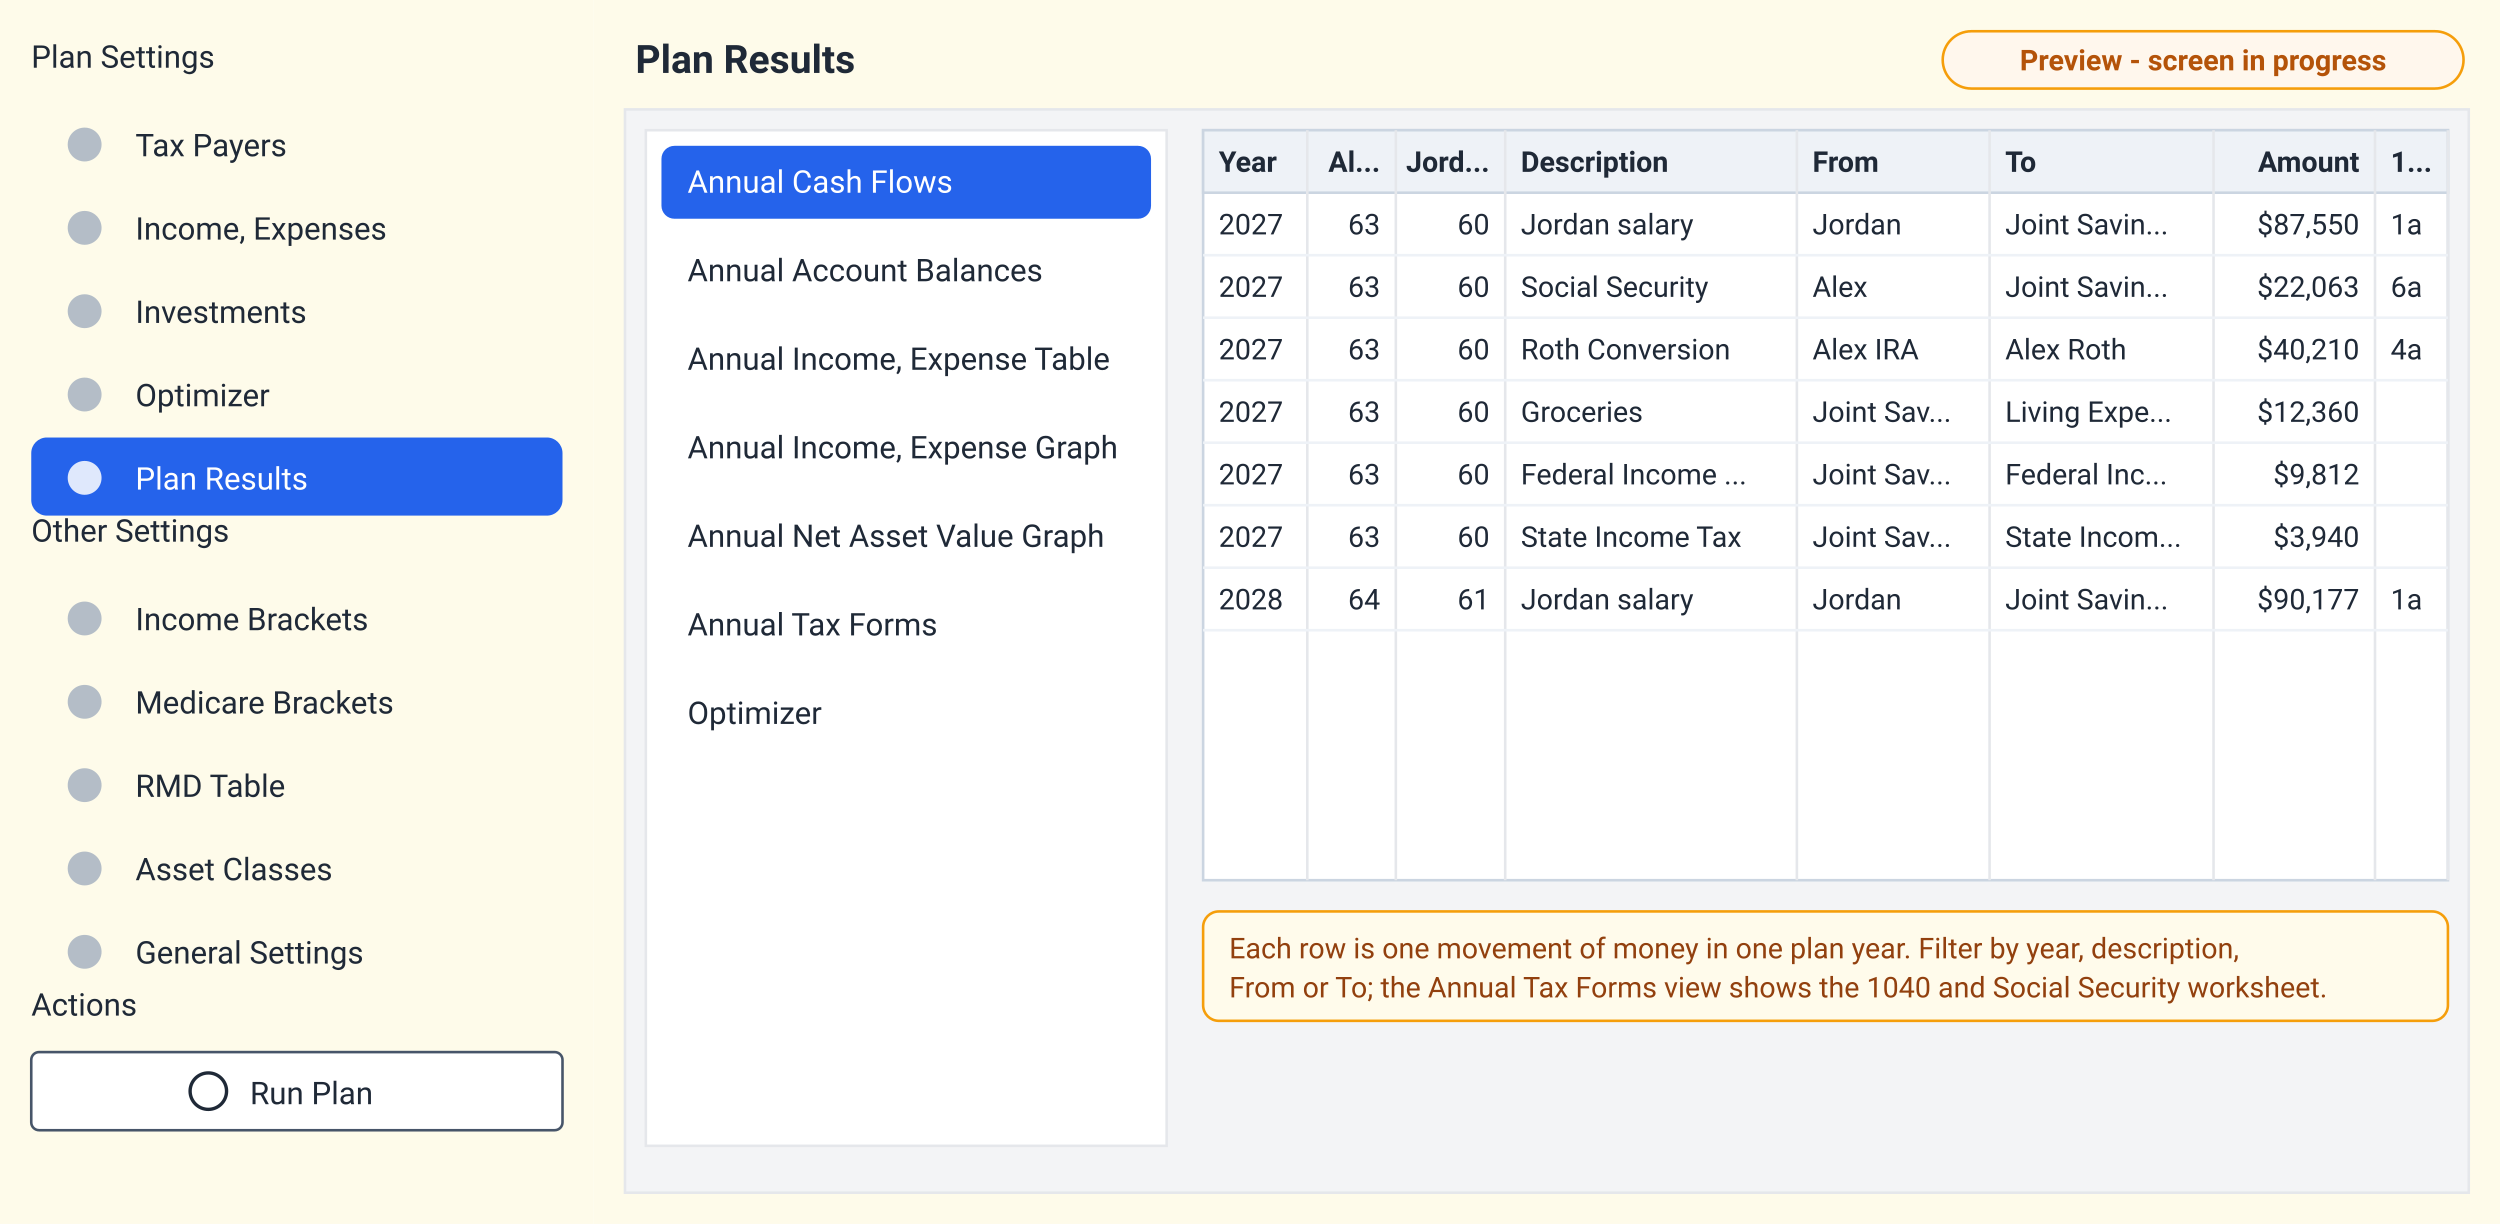
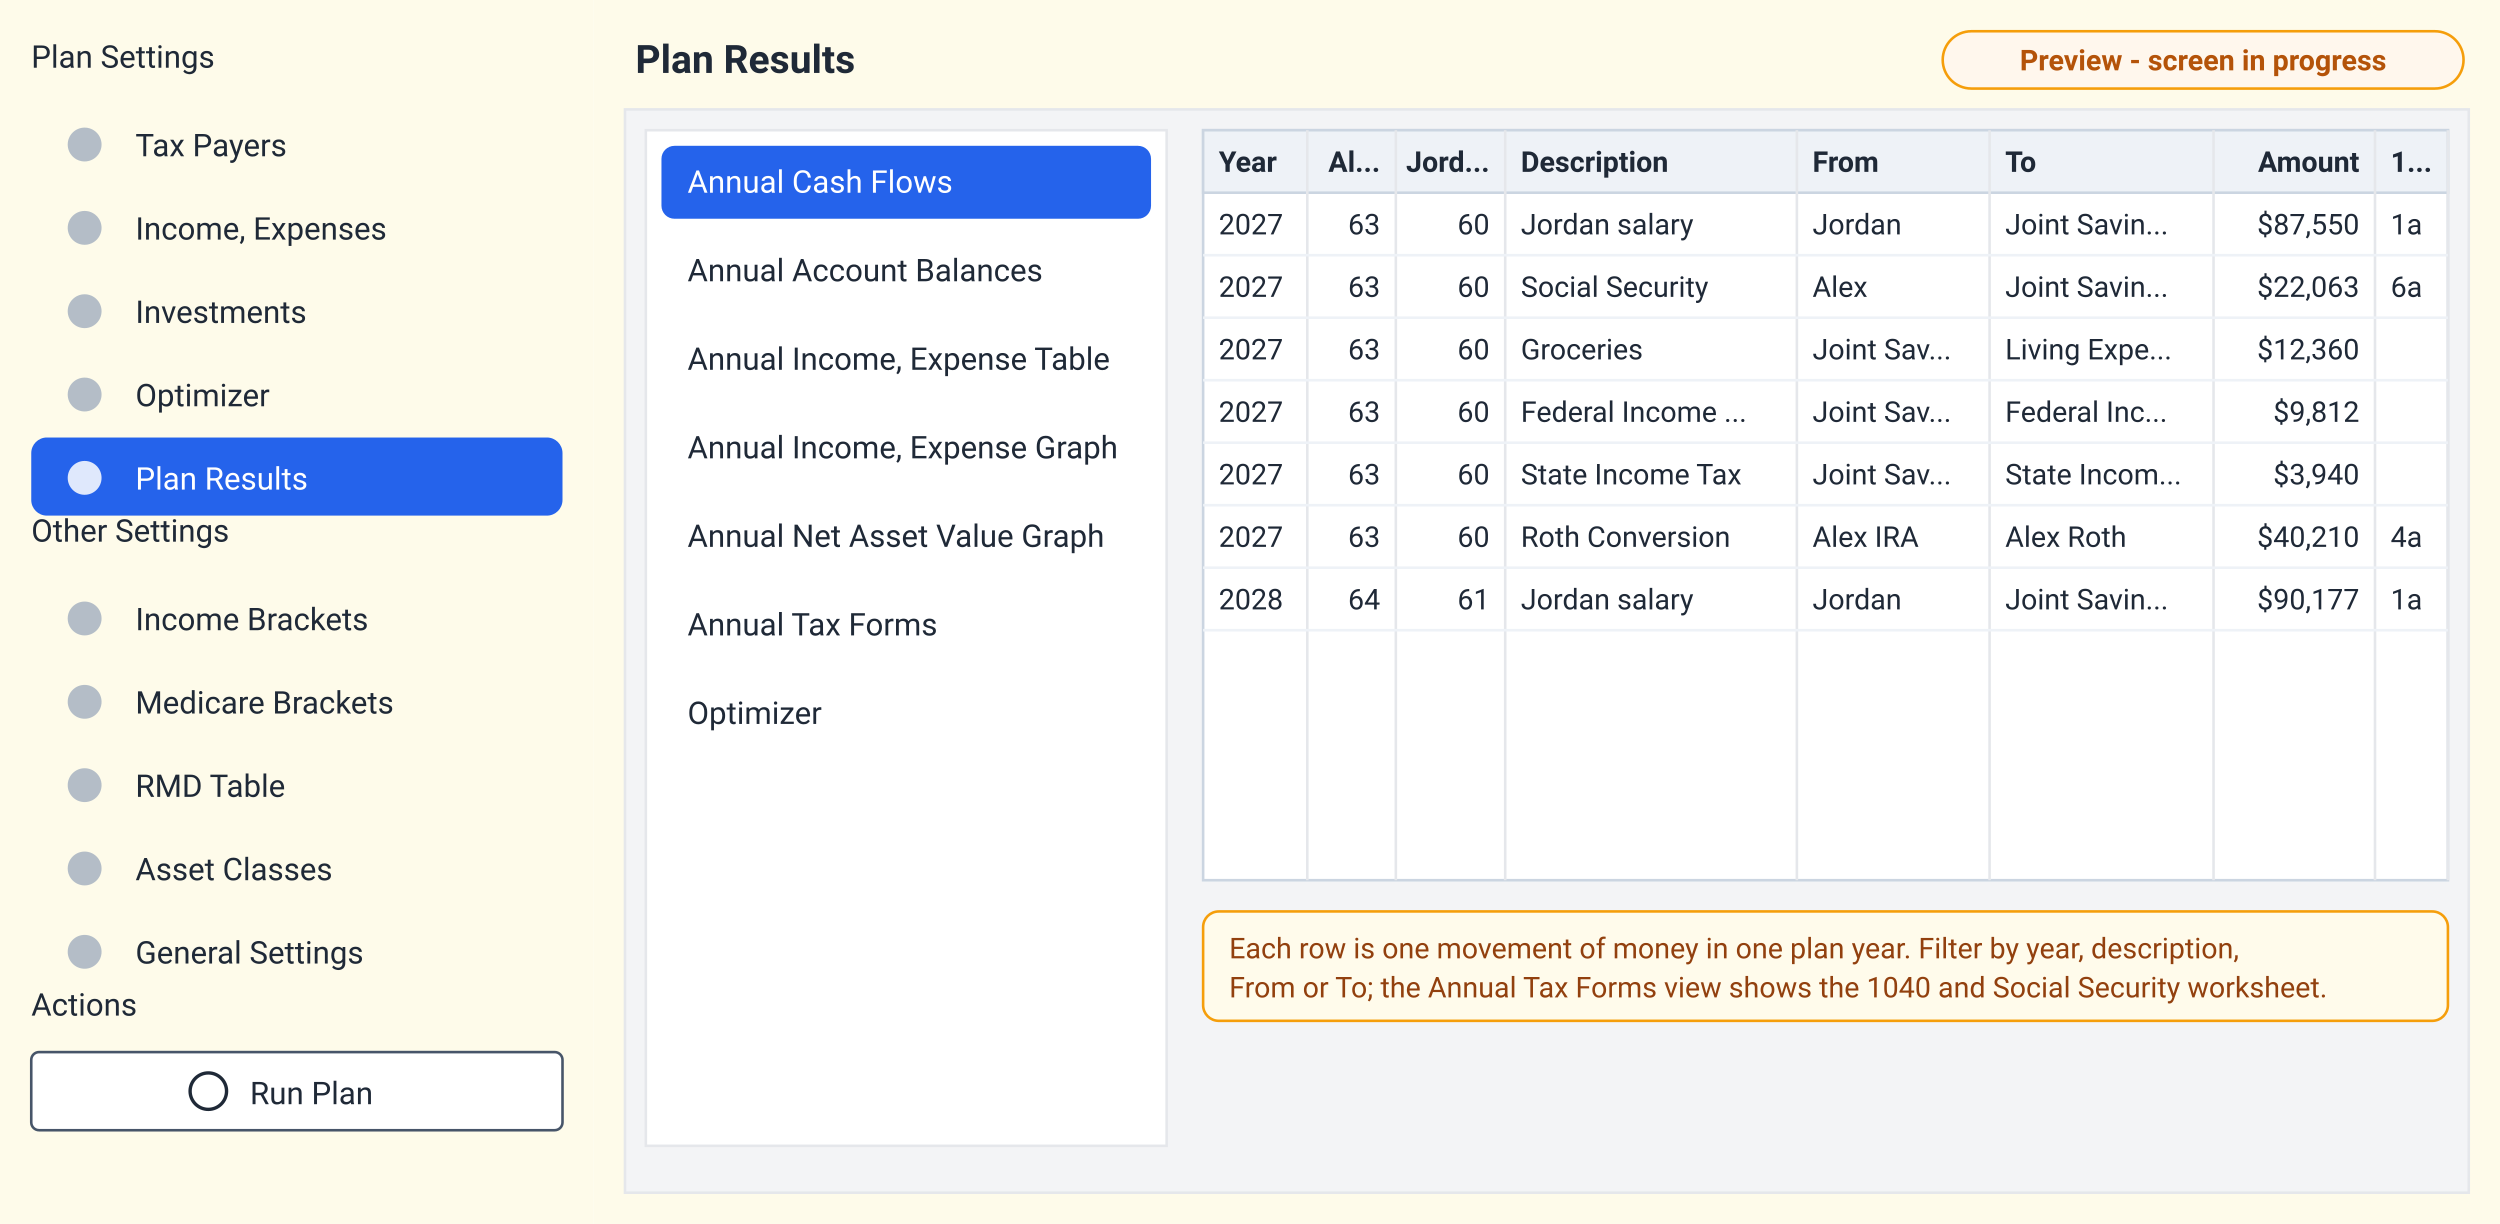
<svg xmlns="http://www.w3.org/2000/svg" viewBox="0 0 960 470" width="960" height="470" font-family="system-ui, -apple-system, 'Segoe UI', Roboto, Helvetica, Arial, sans-serif" font-size="12" role="img">
  <defs>
    <marker id="arrow" viewBox="0 0 10 10" refX="9" refY="5" markerWidth="7" markerHeight="7" orient="auto-start-reverse">
      <path d="M0,0 L10,5 L0,10 z" fill="#475569" />
    </marker>
  </defs>
  <rect width="960" height="470" fill="#ffffff" />
  <rect x="0" y="0" width="228" height="470" fill="#fefbea" />
  <text x="12" y="26" font-size="12" fill="#1f2937">Plan Settings</text>
  <rect x="26" y="49" width="13" height="13" fill="#94a3b8" rx="6.5" opacity="0.7" />
  <text x="52" y="60" font-size="12" fill="#1f2937">Tax Payers</text>
  <rect x="26" y="81" width="13" height="13" fill="#94a3b8" rx="6.5" opacity="0.7" />
  <text x="52" y="92" font-size="12" fill="#1f2937">Income, Expenses</text>
  <rect x="26" y="113" width="13" height="13" fill="#94a3b8" rx="6.5" opacity="0.7" />
  <text x="52" y="124" font-size="12" fill="#1f2937">Investments</text>
  <rect x="26" y="145" width="13" height="13" fill="#94a3b8" rx="6.5" opacity="0.7" />
  <text x="52" y="156" font-size="12" fill="#1f2937">Optimizer</text>
  <rect x="12" y="168" width="204" height="30" fill="#2563eb" rx="6" />
  <rect x="26" y="177" width="13" height="13" fill="#ffffff" rx="6.5" opacity="0.85" />
  <text x="52" y="188" font-size="12" fill="#ffffff">Plan Results</text>
  <text x="12" y="208" font-size="12" fill="#1f2937">Other Settings</text>
  <rect x="26" y="231" width="13" height="13" fill="#94a3b8" rx="6.5" opacity="0.7" />
  <text x="52" y="242" font-size="12" fill="#1f2937">Income Brackets</text>
  <rect x="26" y="263" width="13" height="13" fill="#94a3b8" rx="6.5" opacity="0.7" />
  <text x="52" y="274" font-size="12" fill="#1f2937">Medicare Brackets</text>
  <rect x="26" y="295" width="13" height="13" fill="#94a3b8" rx="6.5" opacity="0.7" />
  <text x="52" y="306" font-size="12" fill="#1f2937">RMD Table</text>
  <rect x="26" y="327" width="13" height="13" fill="#94a3b8" rx="6.5" opacity="0.7" />
  <text x="52" y="338" font-size="12" fill="#1f2937">Asset Classes</text>
  <rect x="26" y="359" width="13" height="13" fill="#94a3b8" rx="6.5" opacity="0.7" />
  <text x="52" y="370" font-size="12" fill="#1f2937">General Settings</text>
  <text x="12" y="390" font-size="12" fill="#1f2937">Actions</text>
  <rect x="12" y="404" width="204" height="30" fill="#ffffff" stroke="#475569" stroke-width="1" rx="3" />
  <circle cx="80" cy="419" r="7" fill="none" stroke="#1f2937" stroke-width="1.3" />
  <text x="96" y="424" font-size="12" fill="#1f2937">Run Plan</text>
  <rect x="228" y="0" width="732" height="470" fill="#fefbea" />
  <text x="244" y="28" font-size="15" font-weight="700" fill="#1f2937">Plan Results</text>
  <rect x="240" y="42" width="708" height="416" fill="#f3f4f6" stroke="#e5e7eb" stroke-width="1" />
  <rect x="746" y="12" width="200" height="22" fill="#fff7ed" stroke="#f59e0b" stroke-width="1" rx="11" />
  <text x="846" y="27" text-anchor="middle" font-size="11" font-weight="600" fill="#b45309">Preview - screen in progress</text>
  <rect x="248" y="50" width="200" height="390" fill="#ffffff" stroke="#e5e7eb" stroke-width="1" />
  <rect x="254" y="56" width="188" height="28" fill="#2563eb" rx="5" />
  <text x="264" y="74" font-size="12" fill="#fff">Annual Cash Flows</text>
  <text x="264" y="108" font-size="12" fill="#1f2937">Annual Account Balances</text>
  <text x="264" y="142" font-size="12" fill="#1f2937">Annual Income, Expense Table</text>
  <text x="264" y="176" font-size="12" fill="#1f2937">Annual Income, Expense Graph</text>
  <text x="264" y="210" font-size="12" fill="#1f2937">Annual Net Asset Value Graph</text>
  <text x="264" y="244" font-size="12" fill="#1f2937">Annual Tax Forms</text>
  <text x="264" y="278" font-size="12" fill="#1f2937">Optimizer</text>
  <rect x="462" y="50" width="478" height="288" fill="#ffffff" stroke="#cbd5e1" stroke-width="1" />
  <rect x="462" y="50" width="478" height="24" fill="#eef2f7" stroke="#cbd5e1" stroke-width="1" />
  <text x="468" y="66" text-anchor="start" font-size="11" font-weight="600" fill="#1f2937">Year</text>
  <line x1="502" y1="50" x2="502" y2="338" stroke="#e5e7eb" stroke-width="1" />
  <text x="530" y="66" text-anchor="end" font-size="11" font-weight="600" fill="#1f2937">Al...</text>
  <line x1="536" y1="50" x2="536" y2="338" stroke="#e5e7eb" stroke-width="1" />
  <text x="572" y="66" text-anchor="end" font-size="11" font-weight="600" fill="#1f2937">Jord...</text>
  <line x1="578" y1="50" x2="578" y2="338" stroke="#e5e7eb" stroke-width="1" />
  <text x="584" y="66" text-anchor="start" font-size="11" font-weight="600" fill="#1f2937">Description</text>
  <line x1="690" y1="50" x2="690" y2="338" stroke="#e5e7eb" stroke-width="1" />
  <text x="696" y="66" text-anchor="start" font-size="11" font-weight="600" fill="#1f2937">From</text>
  <line x1="764" y1="50" x2="764" y2="338" stroke="#e5e7eb" stroke-width="1" />
  <text x="770" y="66" text-anchor="start" font-size="11" font-weight="600" fill="#1f2937">To</text>
  <line x1="850" y1="50" x2="850" y2="338" stroke="#e5e7eb" stroke-width="1" />
  <text x="906" y="66" text-anchor="end" font-size="11" font-weight="600" fill="#1f2937">Amount</text>
  <line x1="912" y1="50" x2="912" y2="338" stroke="#e5e7eb" stroke-width="1" />
  <text x="918" y="66" text-anchor="start" font-size="11" font-weight="600" fill="#1f2937">1...</text>
  <line x1="940" y1="50" x2="940" y2="338" stroke="#e5e7eb" stroke-width="1" />
  <line x1="462" y1="98" x2="940" y2="98" stroke="#eef2f7" stroke-width="1" />
  <text x="468" y="90" text-anchor="start" font-size="11" fill="#1f2937">2027</text>
  <text x="530" y="90" text-anchor="end" font-size="11" fill="#1f2937">63</text>
  <text x="572" y="90" text-anchor="end" font-size="11" fill="#1f2937">60</text>
  <text x="584" y="90" text-anchor="start" font-size="11" fill="#1f2937">Jordan salary</text>
  <text x="696" y="90" text-anchor="start" font-size="11" fill="#1f2937">Jordan</text>
  <text x="770" y="90" text-anchor="start" font-size="11" fill="#1f2937">Joint Savin...</text>
  <text x="906" y="90" text-anchor="end" font-size="11" fill="#1f2937">$87,550</text>
  <text x="918" y="90" text-anchor="start" font-size="11" fill="#1f2937">1a</text>
  <line x1="462" y1="122" x2="940" y2="122" stroke="#eef2f7" stroke-width="1" />
  <text x="468" y="114" text-anchor="start" font-size="11" fill="#1f2937">2027</text>
  <text x="530" y="114" text-anchor="end" font-size="11" fill="#1f2937">63</text>
  <text x="572" y="114" text-anchor="end" font-size="11" fill="#1f2937">60</text>
  <text x="584" y="114" text-anchor="start" font-size="11" fill="#1f2937">Social Security</text>
  <text x="696" y="114" text-anchor="start" font-size="11" fill="#1f2937">Alex</text>
  <text x="770" y="114" text-anchor="start" font-size="11" fill="#1f2937">Joint Savin...</text>
  <text x="906" y="114" text-anchor="end" font-size="11" fill="#1f2937">$22,063</text>
  <text x="918" y="114" text-anchor="start" font-size="11" fill="#1f2937">6a</text>
  <line x1="462" y1="146" x2="940" y2="146" stroke="#eef2f7" stroke-width="1" />
  <text x="468" y="138" text-anchor="start" font-size="11" fill="#1f2937">2027</text>
  <text x="530" y="138" text-anchor="end" font-size="11" fill="#1f2937">63</text>
  <text x="572" y="138" text-anchor="end" font-size="11" fill="#1f2937">60</text>
-   <text x="584" y="138" text-anchor="start" font-size="11" fill="#1f2937">Roth Conversion</text>
-   <text x="696" y="138" text-anchor="start" font-size="11" fill="#1f2937">Alex IRA</text>
-   <text x="770" y="138" text-anchor="start" font-size="11" fill="#1f2937">Alex Roth</text>
-   <text x="906" y="138" text-anchor="end" font-size="11" fill="#1f2937">$40,210</text>
-   <text x="918" y="138" text-anchor="start" font-size="11" fill="#1f2937">4a</text>
+   <text x="584" y="138" text-anchor="start" font-size="11" fill="#1f2937">Groceries</text>
+   <text x="696" y="138" text-anchor="start" font-size="11" fill="#1f2937">Joint Sav...</text>
+   <text x="770" y="138" text-anchor="start" font-size="11" fill="#1f2937">Living Expe...</text>
+   <text x="906" y="138" text-anchor="end" font-size="11" fill="#1f2937">$12,360</text>
+   <text x="918" y="138" text-anchor="start" font-size="11" fill="#1f2937" />
  <line x1="462" y1="170" x2="940" y2="170" stroke="#eef2f7" stroke-width="1" />
  <text x="468" y="162" text-anchor="start" font-size="11" fill="#1f2937">2027</text>
  <text x="530" y="162" text-anchor="end" font-size="11" fill="#1f2937">63</text>
  <text x="572" y="162" text-anchor="end" font-size="11" fill="#1f2937">60</text>
-   <text x="584" y="162" text-anchor="start" font-size="11" fill="#1f2937">Groceries</text>
+   <text x="584" y="162" text-anchor="start" font-size="11" fill="#1f2937">Federal Income ...</text>
  <text x="696" y="162" text-anchor="start" font-size="11" fill="#1f2937">Joint Sav...</text>
-   <text x="770" y="162" text-anchor="start" font-size="11" fill="#1f2937">Living Expe...</text>
-   <text x="906" y="162" text-anchor="end" font-size="11" fill="#1f2937">$12,360</text>
+   <text x="770" y="162" text-anchor="start" font-size="11" fill="#1f2937">Federal Inc...</text>
+   <text x="906" y="162" text-anchor="end" font-size="11" fill="#1f2937">$9,812</text>
  <text x="918" y="162" text-anchor="start" font-size="11" fill="#1f2937" />
  <line x1="462" y1="194" x2="940" y2="194" stroke="#eef2f7" stroke-width="1" />
  <text x="468" y="186" text-anchor="start" font-size="11" fill="#1f2937">2027</text>
  <text x="530" y="186" text-anchor="end" font-size="11" fill="#1f2937">63</text>
  <text x="572" y="186" text-anchor="end" font-size="11" fill="#1f2937">60</text>
-   <text x="584" y="186" text-anchor="start" font-size="11" fill="#1f2937">Federal Income ...</text>
+   <text x="584" y="186" text-anchor="start" font-size="11" fill="#1f2937">State Income Tax</text>
  <text x="696" y="186" text-anchor="start" font-size="11" fill="#1f2937">Joint Sav...</text>
-   <text x="770" y="186" text-anchor="start" font-size="11" fill="#1f2937">Federal Inc...</text>
-   <text x="906" y="186" text-anchor="end" font-size="11" fill="#1f2937">$9,812</text>
+   <text x="770" y="186" text-anchor="start" font-size="11" fill="#1f2937">State Incom...</text>
+   <text x="906" y="186" text-anchor="end" font-size="11" fill="#1f2937">$3,940</text>
  <text x="918" y="186" text-anchor="start" font-size="11" fill="#1f2937" />
  <line x1="462" y1="218" x2="940" y2="218" stroke="#eef2f7" stroke-width="1" />
  <text x="468" y="210" text-anchor="start" font-size="11" fill="#1f2937">2027</text>
  <text x="530" y="210" text-anchor="end" font-size="11" fill="#1f2937">63</text>
  <text x="572" y="210" text-anchor="end" font-size="11" fill="#1f2937">60</text>
-   <text x="584" y="210" text-anchor="start" font-size="11" fill="#1f2937">State Income Tax</text>
-   <text x="696" y="210" text-anchor="start" font-size="11" fill="#1f2937">Joint Sav...</text>
-   <text x="770" y="210" text-anchor="start" font-size="11" fill="#1f2937">State Incom...</text>
-   <text x="906" y="210" text-anchor="end" font-size="11" fill="#1f2937">$3,940</text>
-   <text x="918" y="210" text-anchor="start" font-size="11" fill="#1f2937" />
+   <text x="584" y="210" text-anchor="start" font-size="11" fill="#1f2937">Roth Conversion</text>
+   <text x="696" y="210" text-anchor="start" font-size="11" fill="#1f2937">Alex IRA</text>
+   <text x="770" y="210" text-anchor="start" font-size="11" fill="#1f2937">Alex Roth</text>
+   <text x="906" y="210" text-anchor="end" font-size="11" fill="#1f2937">$40,210</text>
+   <text x="918" y="210" text-anchor="start" font-size="11" fill="#1f2937">4a</text>
  <line x1="462" y1="242" x2="940" y2="242" stroke="#eef2f7" stroke-width="1" />
  <text x="468" y="234" text-anchor="start" font-size="11" fill="#1f2937">2028</text>
  <text x="530" y="234" text-anchor="end" font-size="11" fill="#1f2937">64</text>
  <text x="572" y="234" text-anchor="end" font-size="11" fill="#1f2937">61</text>
  <text x="584" y="234" text-anchor="start" font-size="11" fill="#1f2937">Jordan salary</text>
  <text x="696" y="234" text-anchor="start" font-size="11" fill="#1f2937">Jordan</text>
  <text x="770" y="234" text-anchor="start" font-size="11" fill="#1f2937">Joint Savin...</text>
  <text x="906" y="234" text-anchor="end" font-size="11" fill="#1f2937">$90,177</text>
  <text x="918" y="234" text-anchor="start" font-size="11" fill="#1f2937">1a</text>
  <rect x="462" y="350" width="478" height="42" fill="#fffbeb" stroke="#f59e0b" stroke-width="1" rx="6" />
  <text x="472" y="368" font-size="11" fill="#92400e">Each row is one movement of money in one plan year. Filter by year, description,</text>
  <text x="472" y="383" font-size="11" fill="#92400e">From or To; the Annual Tax Forms view shows the 1040 and Social Security worksheet.</text>
</svg>
